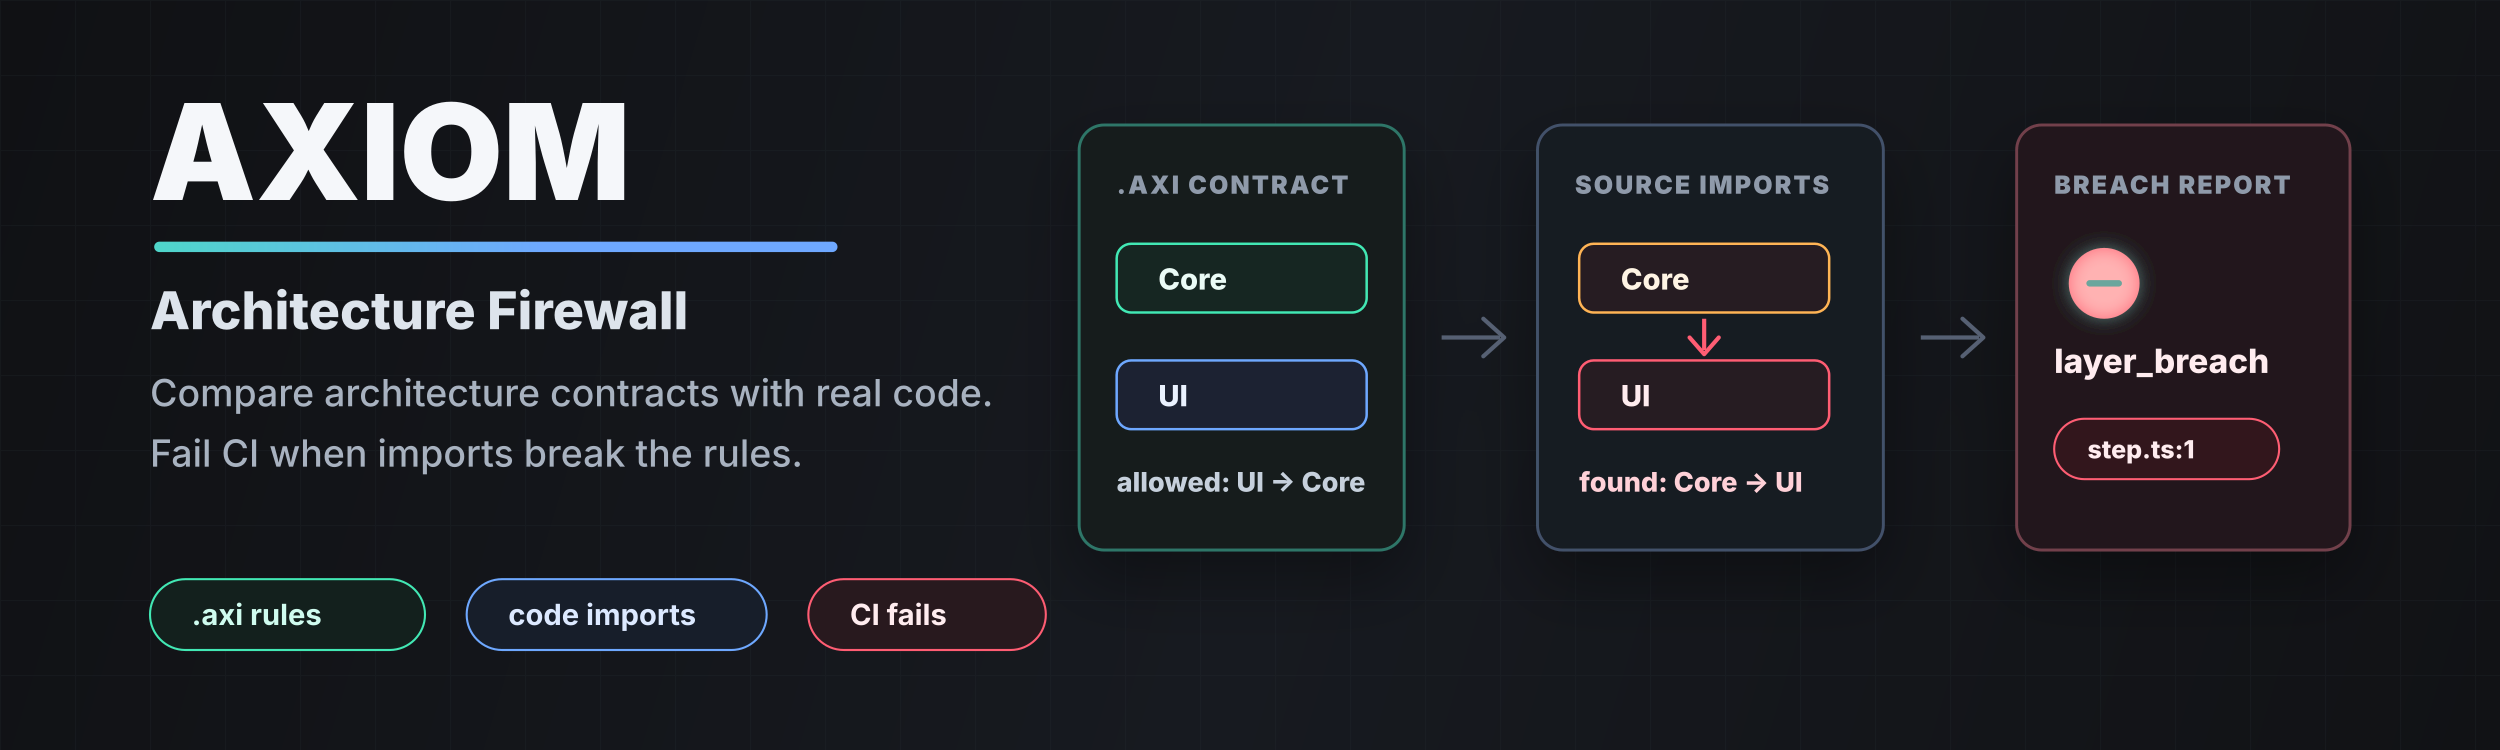
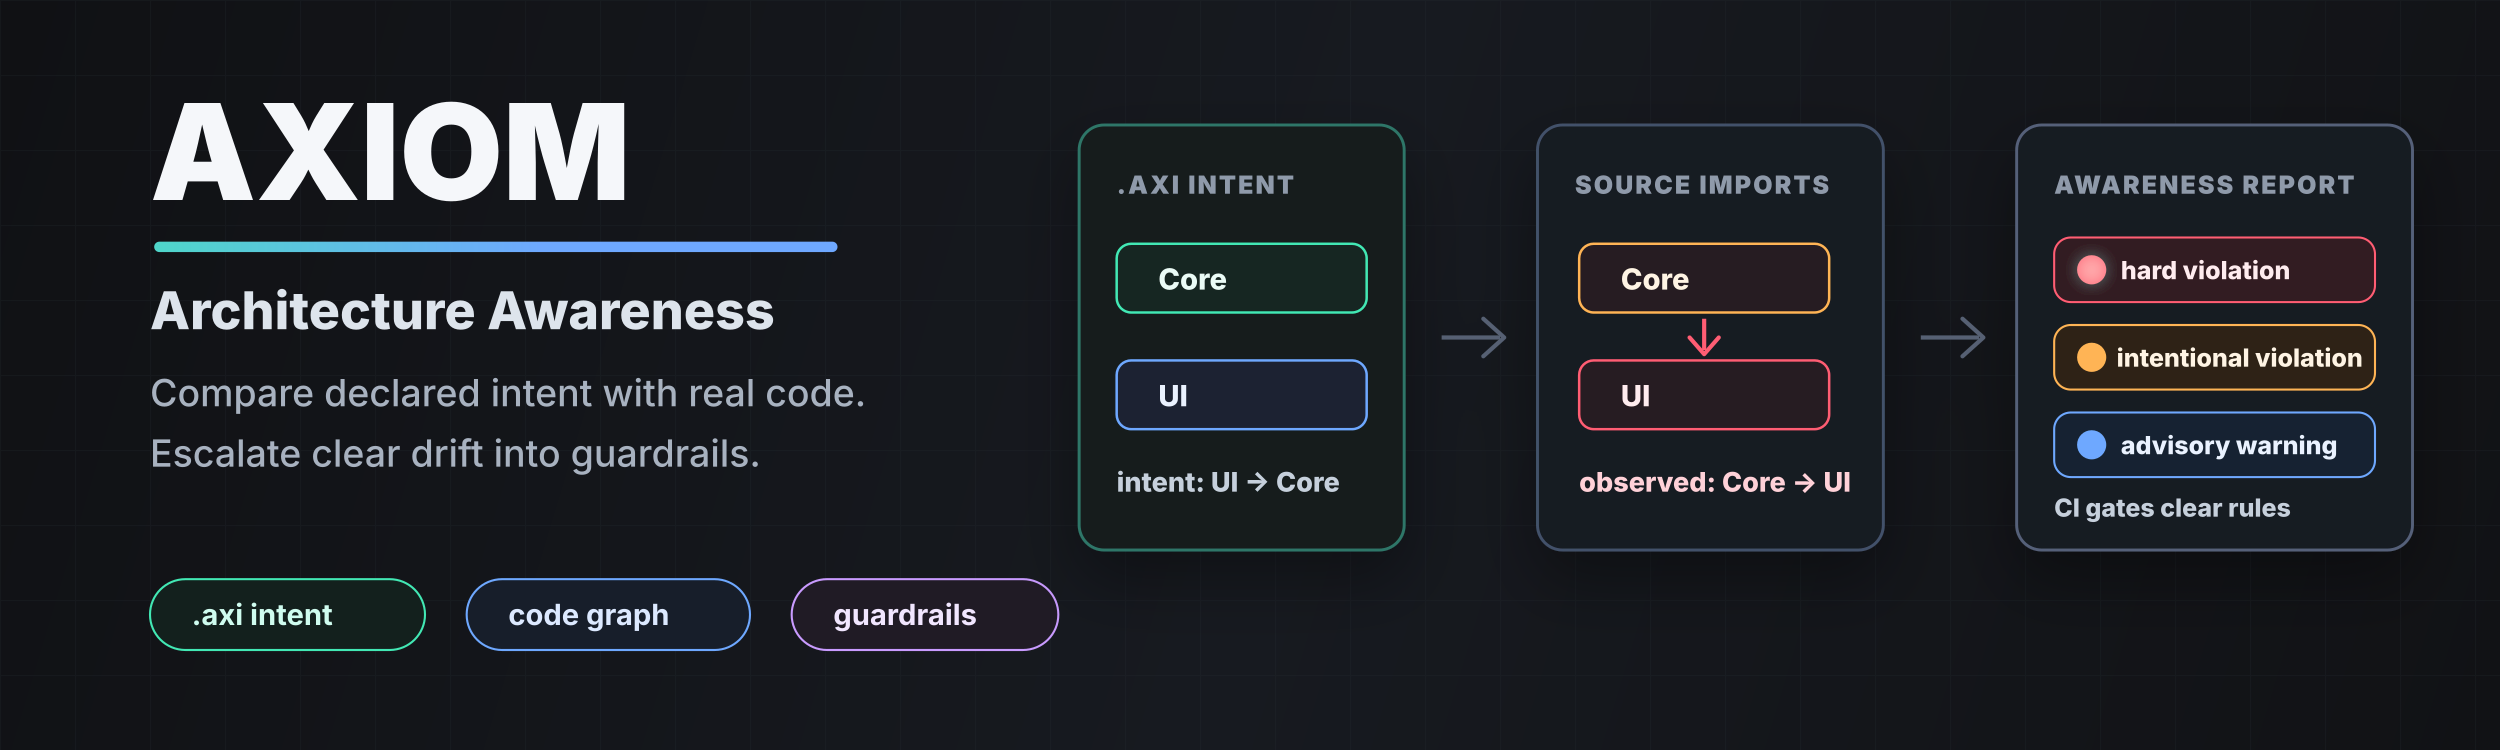
<svg xmlns="http://www.w3.org/2000/svg" width="1200" height="360" viewBox="0 0 1200 360" fill="none" role="img" aria-labelledby="title desc">
  <defs>
    <linearGradient id="bg" x1="0" y1="0" x2="1200" y2="360" gradientUnits="userSpaceOnUse">
      <stop offset="0" stop-color="#101114" />
      <stop offset="0.52" stop-color="#171A20" />
      <stop offset="1" stop-color="#111215" />
    </linearGradient>
    <linearGradient id="rule" x1="0" y1="0" x2="260" y2="0" gradientUnits="userSpaceOnUse">
      <stop stop-color="#42E8B4" />
      <stop offset="1" stop-color="#6EA8FF" />
    </linearGradient>
    <linearGradient id="danger" x1="0" y1="0" x2="190" y2="0" gradientUnits="userSpaceOnUse">
      <stop stop-color="#FFB454" />
      <stop offset="1" stop-color="#FF5D73" />
    </linearGradient>
    <filter id="shadow" x="-20%" y="-20%" width="140%" height="140%">
      <feDropShadow dx="0" dy="14" stdDeviation="16" flood-color="#000000" flood-opacity="0.35" />
    </filter>
    <filter id="glow" x="-35%" y="-35%" width="170%" height="170%">
      <feGaussianBlur stdDeviation="4" result="blur" />
      <feColorMatrix in="blur" type="matrix" values="0 0 0 0 0.28 0 0 0 0 0.84 0 0 0 0 0.74 0 0 0 0.45 0" />
      <feBlend in="SourceGraphic" mode="screen" />
    </filter>
    <pattern id="grid" width="36" height="36" patternUnits="userSpaceOnUse">
      <path d="M36 0H0V36" stroke="#2C323B" stroke-width="1" opacity="0.5" />
    </pattern>
  </defs>
  <rect width="1200" height="360" fill="url(#bg)" />
  <rect width="1200" height="360" fill="url(#grid)" opacity="0.38" />
  <g font-family="Inter, Segoe UI, Arial, sans-serif">
    <text x="72" y="96" fill="#F5F7FA" font-size="64" font-weight="850" letter-spacing="0">AXIOM</text>
    <rect x="74" y="116" width="328" height="5" rx="2.5" fill="url(#rule)" />
-     <text x="72" y="158" fill="#DDE4EC" font-size="25" font-weight="760">Architecture Firewall</text>
-     <text x="72" y="195" fill="#A8B2C0" font-size="18" font-weight="520">Compare architecture contracts with real code.</text>
-     <text x="72" y="224" fill="#A8B2C0" font-size="18" font-weight="520">Fail CI when imports break the rules.</text>
+     <text x="72" y="158" fill="#DDE4EC" font-size="25" font-weight="760">Architecture Awareness</text>
+     <text x="72" y="195" fill="#A8B2C0" font-size="18" font-weight="520">Compare declared intent with real code.</text>
+     <text x="72" y="224" fill="#A8B2C0" font-size="18" font-weight="520">Escalate clear drift into guardrails.</text>
    <g transform="translate(72 278)">
      <rect x="0" y="0" width="132" height="34" rx="17" fill="#13201D" stroke="#42E8B4" stroke-width="1" />
-       <text x="20" y="22" fill="#CFFCEF" font-size="14" font-weight="750">.axi rules</text>
-       <rect x="152" y="0" width="144" height="34" rx="17" fill="#171E2A" stroke="#6EA8FF" stroke-width="1" />
-       <text x="172" y="22" fill="#DCE9FF" font-size="14" font-weight="750">code imports</text>
-       <rect x="316" y="0" width="114" height="34" rx="17" fill="#28191E" stroke="#FF5D73" stroke-width="1" />
-       <text x="336" y="22" fill="#FFECEF" font-size="14" font-weight="750">CI fails</text>
+       <text x="20" y="22" fill="#CFFCEF" font-size="14" font-weight="750">.axi intent</text>
+       <rect x="152" y="0" width="136" height="34" rx="17" fill="#171E2A" stroke="#6EA8FF" stroke-width="1" />
+       <text x="172" y="22" fill="#DCE9FF" font-size="14" font-weight="750">code graph</text>
+       <rect x="308" y="0" width="128" height="34" rx="17" fill="#201B25" stroke="#C99BFF" stroke-width="1" />
+       <text x="328" y="22" fill="#F1E6FF" font-size="14" font-weight="750">guardrails</text>
    </g>
  </g>
  <g transform="translate(518 60)" font-family="Inter, Segoe UI, Arial, sans-serif" filter="url(#shadow)">
    <g>
      <rect x="0" y="0" width="156" height="204" rx="12" fill="#141B1B" stroke="#2F7668" stroke-width="1.4" />
-       <text x="18" y="33" fill="#8F9AAA" font-size="12" font-weight="850" letter-spacing="1">.AXI CONTRACT</text>
+       <text x="18" y="33" fill="#8F9AAA" font-size="12" font-weight="850" letter-spacing="1">.AXI INTENT</text>
      <rect x="18" y="57" width="120" height="33" rx="7" fill="#182522" stroke="#42E8B4" stroke-width="1.2" />
      <text x="38" y="79" fill="#EAFBF6" font-size="14" font-weight="760">Core</text>
      <rect x="18" y="113" width="120" height="33" rx="7" fill="#1B2130" stroke="#6EA8FF" stroke-width="1.2" />
      <text x="38" y="135" fill="#EAF2FF" font-size="14" font-weight="760">UI</text>
-       <text x="18" y="176" fill="#C6D0DC" font-size="13" font-weight="760">allowed: UI -&gt; Core</text>
+       <text x="18" y="176" fill="#C6D0DC" font-size="13" font-weight="760">intent: UI -&gt; Core</text>
    </g>
    <path d="M174 102H202" stroke="#566173" stroke-width="2" />
    <path d="M194 93L204 102L194 111" stroke="#566173" stroke-width="2" stroke-linecap="round" stroke-linejoin="round" />
    <g transform="translate(220 0)">
      <rect x="0" y="0" width="166" height="204" rx="12" fill="#171B22" stroke="#43516A" stroke-width="1.4" />
      <text x="18" y="33" fill="#8F9AAA" font-size="12" font-weight="850" letter-spacing="1">SOURCE IMPORTS</text>
      <rect x="20" y="57" width="120" height="33" rx="7" fill="#251C20" stroke="#FFB454" stroke-width="1.2" />
      <text x="40" y="79" fill="#FFF4E4" font-size="14" font-weight="760">Core</text>
      <rect x="20" y="113" width="120" height="33" rx="7" fill="#281A20" stroke="#FF5D73" stroke-width="1.2" />
      <text x="40" y="135" fill="#FFECEF" font-size="14" font-weight="760">UI</text>
      <path d="M80 93V108" stroke="#FF5D73" stroke-width="2" />
      <path d="M73 102L80 110L87 102" stroke="#FF5D73" stroke-width="2" stroke-linecap="round" stroke-linejoin="round" />
-       <text x="20" y="176" fill="#FFD1D8" font-size="13" font-weight="760">found: Core -&gt; UI</text>
+       <text x="20" y="176" fill="#FFD1D8" font-size="13" font-weight="760">observed: Core -&gt; UI</text>
    </g>
    <path d="M404 102H432" stroke="#566173" stroke-width="2" />
    <path d="M424 93L434 102L424 111" stroke="#566173" stroke-width="2" stroke-linecap="round" stroke-linejoin="round" />
    <g transform="translate(450 0)">
-       <rect x="0" y="0" width="160" height="204" rx="12" fill="#20181C" stroke="#72414B" stroke-width="1.4" />
-       <text x="18" y="33" fill="#8F9AAA" font-size="12" font-weight="850" letter-spacing="1">BREACH REPORT</text>
+       <rect x="0" y="0" width="190" height="204" rx="12" fill="#171B22" stroke="#546079" stroke-width="1.4" />
+       <text x="18" y="33" fill="#8F9AAA" font-size="12" font-weight="850" letter-spacing="1">AWARENESS REPORT</text>
+       <rect x="18" y="54" width="154" height="31" rx="8" fill="#321A20" stroke="#FF5D73" stroke-width="1" />
      <g filter="url(#glow)">
-         <circle cx="42" cy="76" r="17" fill="#FF5D73" />
-         <path d="M35 76H49" stroke="#2B1015" stroke-width="3" stroke-linecap="round" />
+         <circle cx="36" cy="69.5" r="7" fill="#FF5D73" />
      </g>
-       <text x="18" y="119" fill="#FFECEF" font-size="16" font-weight="820">layer_breach</text>
-       <rect x="18" y="141" width="108" height="29" rx="14.5" fill="#33191F" stroke="#FF5D73" stroke-width="1" />
-       <text x="34" y="160" fill="#FFECEF" font-size="12" font-weight="800">step.ts:1</text>
+       <text x="50" y="74" fill="#FFECEF" font-size="12" font-weight="820">hard violation</text>
+       <rect x="18" y="96" width="154" height="31" rx="8" fill="#2D2418" stroke="#FFB454" stroke-width="1" />
+       <circle cx="36" cy="111.5" r="7" fill="#FFB454" />
+       <text x="48" y="116" fill="#FFF4E4" font-size="12" font-weight="820">intentional violation</text>
+       <rect x="18" y="138" width="154" height="31" rx="8" fill="#172431" stroke="#6EA8FF" stroke-width="1" />
+       <circle cx="36" cy="153.5" r="7" fill="#6EA8FF" />
+       <text x="50" y="158" fill="#EAF2FF" font-size="12" font-weight="820">advisory warning</text>
+       <text x="18" y="188" fill="#C6D0DC" font-size="12" font-weight="760">CI gates clear rules</text>
    </g>
  </g>
</svg>
